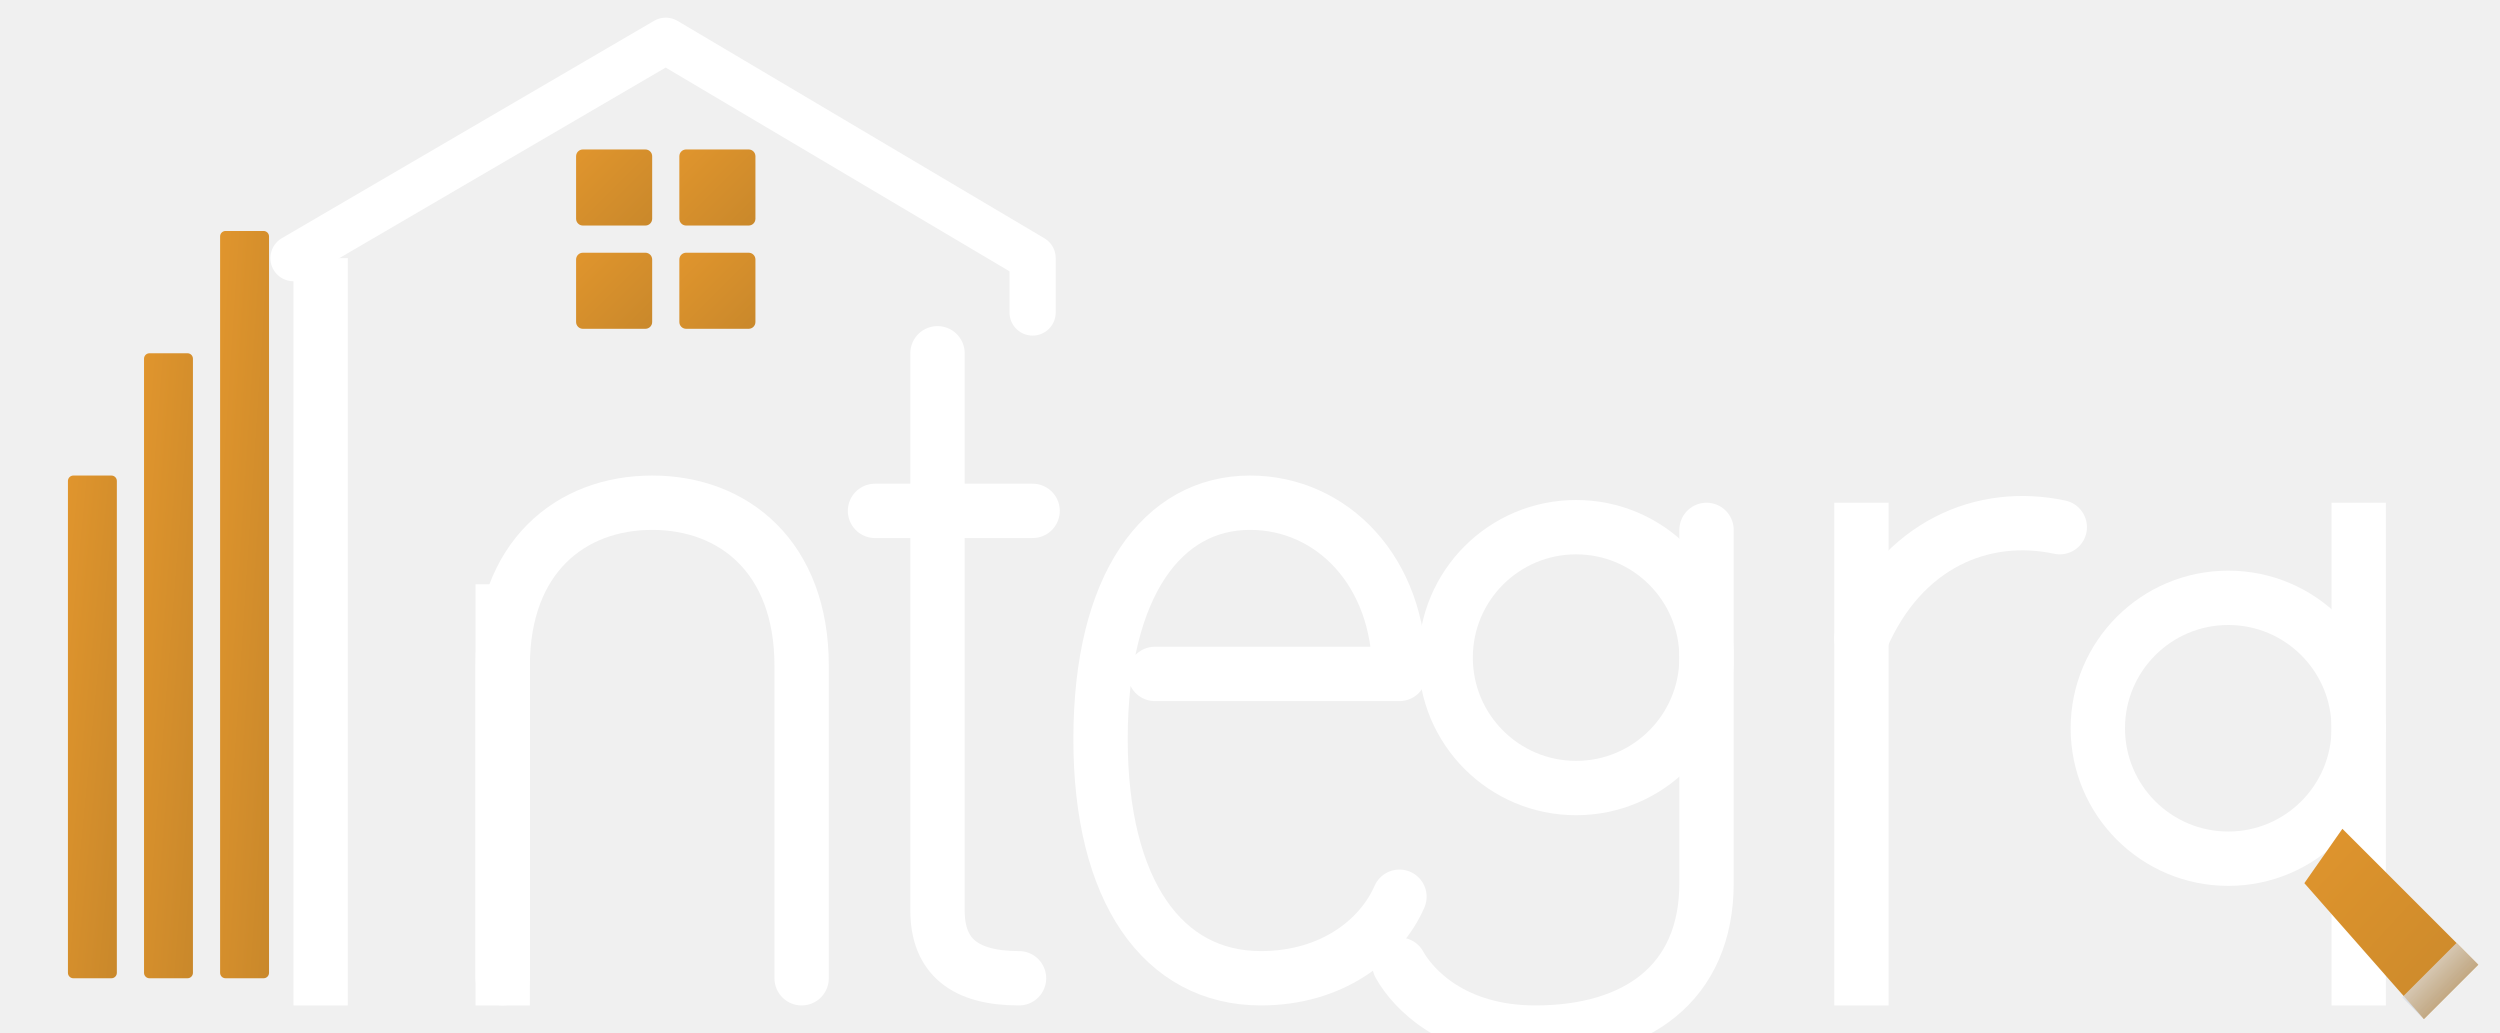
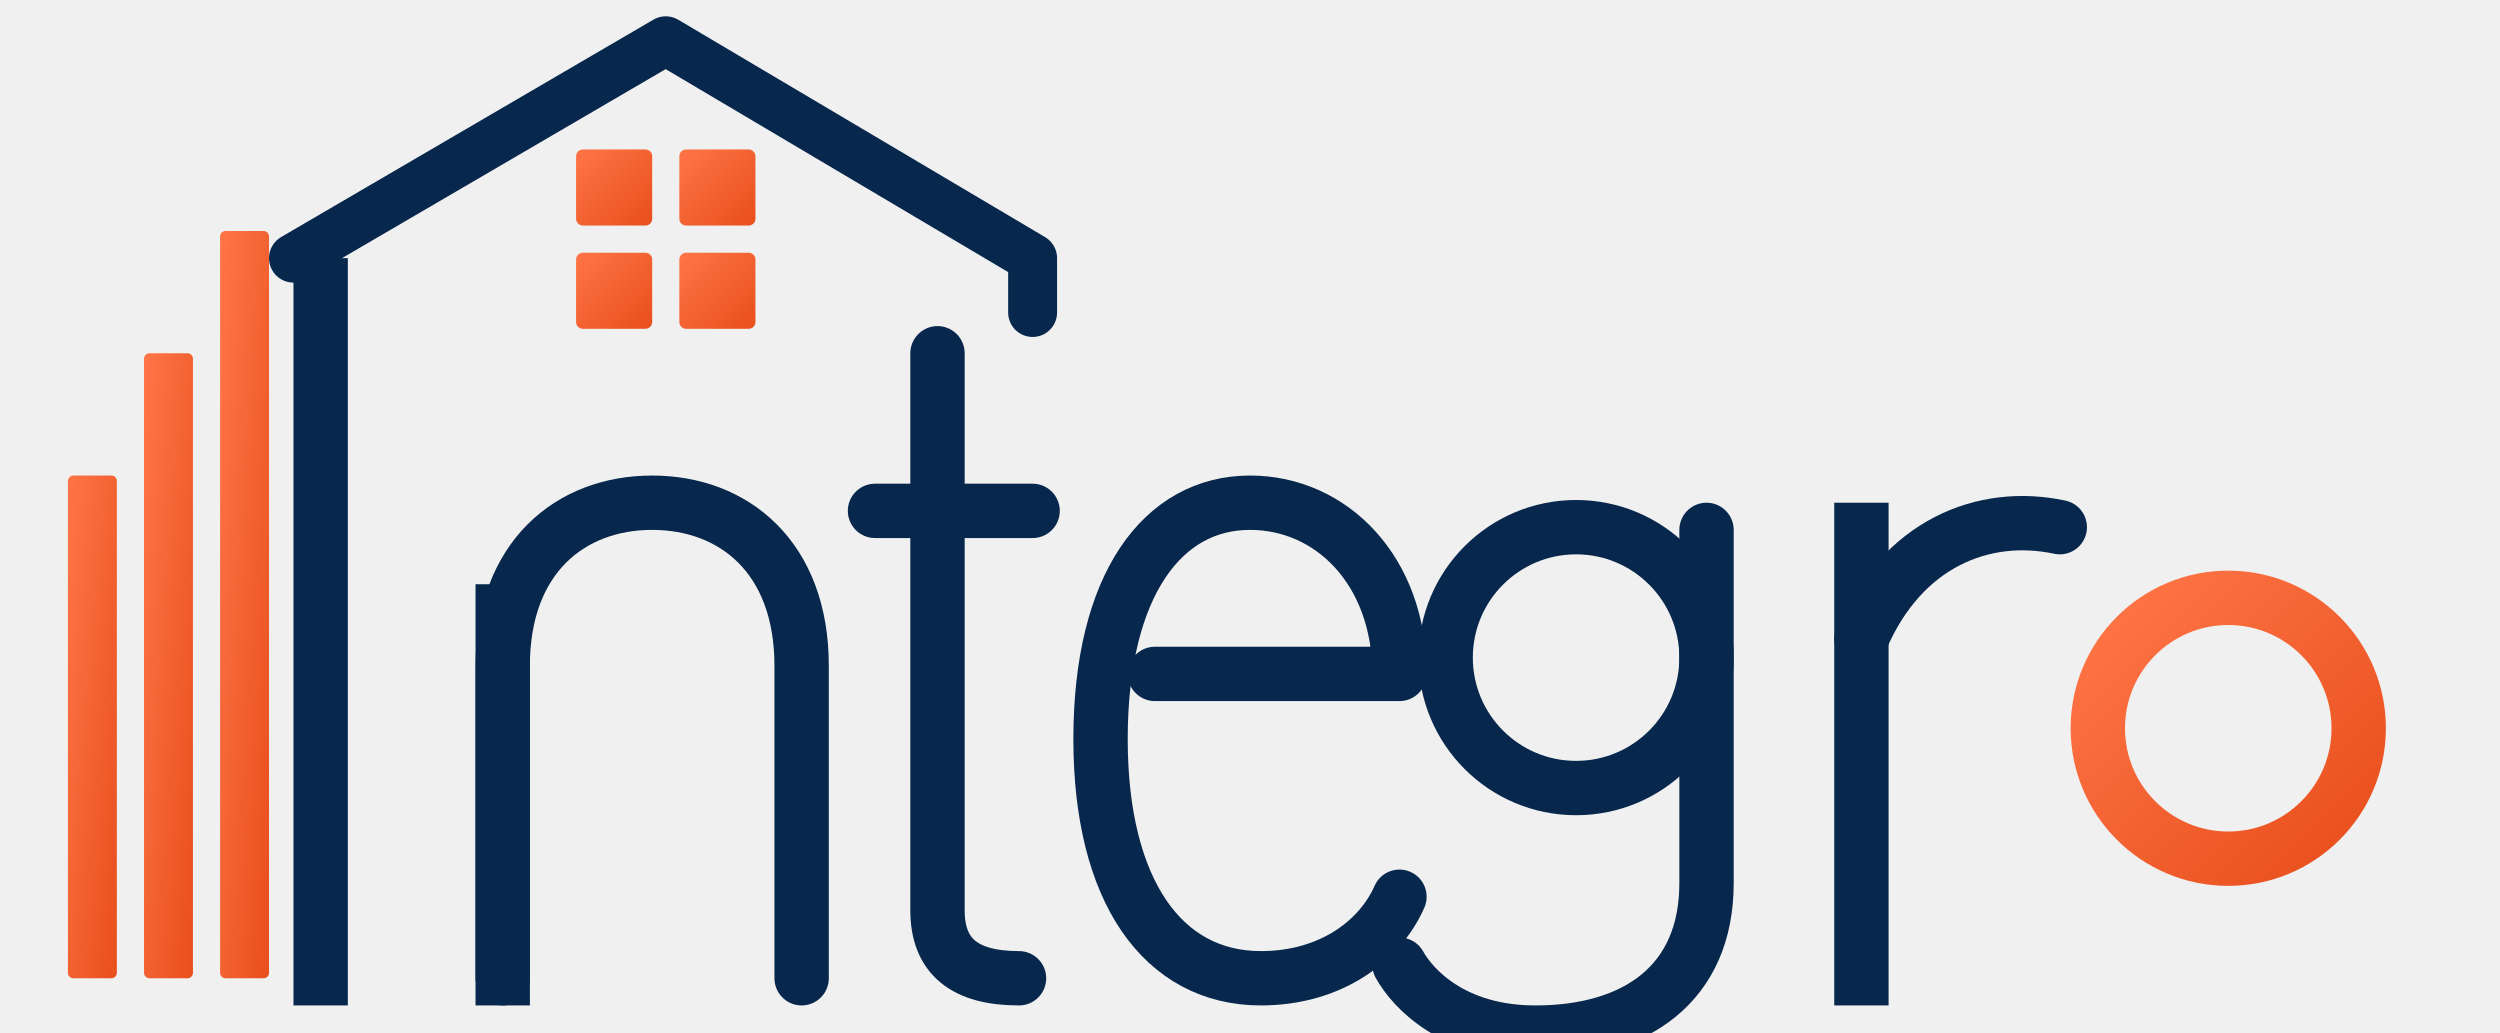
<svg xmlns="http://www.w3.org/2000/svg" viewBox="0 0 920 380" width="100%" height="100%" fill="none">
  <defs>
-     <linearGradient id="integraGoldBrand" x1="0%" y1="0%" x2="100%" y2="100%">
-       <stop offset="0%" stop-color="#E0952D" />
-       <stop offset="100%" stop-color="#C9882B" />
-     </linearGradient>
-     <linearGradient id="glint" x1="0%" y1="0%" x2="100%" y2="100%">
-       <stop offset="0%" stop-color="#ffffff" stop-opacity="0.95" />
-       <stop offset="100%" stop-color="#94a3b8" stop-opacity="0.3" />
+     <linearGradient id="integraOrangeGradient" x1="0%" y1="0%" x2="100%" y2="100%">
+       <stop offset="0%" stop-color="#FF7547" />
+       <stop offset="100%" stop-color="#E84F1C" />
    </linearGradient>
  </defs>
-   <rect x="25" y="175" width="18" height="185" rx="2" fill="url(#integraGoldBrand)" />
-   <rect x="53" y="130" width="18" height="230" rx="2" fill="url(#integraGoldBrand)" />
-   <rect x="81" y="85" width="18" height="275" rx="2" fill="url(#integraGoldBrand)" />
-   <path d="M108 95 L245 15 L380 95 L380 115" stroke="#FFFFFF" stroke-width="17" stroke-linecap="round" stroke-linejoin="round" />
-   <g fill="url(#integraGoldBrand)">
+   <rect x="25" y="175" width="18" height="185" rx="2" fill="url(#integraOrangeGradient)" />
+   <rect x="53" y="130" width="18" height="230" rx="2" fill="url(#integraOrangeGradient)" />
+   <rect x="81" y="85" width="18" height="275" rx="2" fill="url(#integraOrangeGradient)" />
+   <path d="M108 95 L245 15 L380 95 L380 115" stroke="#07274C" stroke-width="18" stroke-linecap="round" stroke-linejoin="round" />
+   <g fill="url(#integraOrangeGradient)">
    <rect x="212" y="55" width="28" height="28" rx="2.5" />
    <rect x="250" y="55" width="28" height="28" rx="2.5" />
    <rect x="212" y="93" width="28" height="28" rx="2.5" />
    <rect x="250" y="93" width="28" height="28" rx="2.5" />
  </g>
-   <path d="M118 105 V360" stroke="#FFFFFF" stroke-width="20" stroke-linecap="square" />
-   <path d="M185 360 V245 C185 205 210 185 240 185 C270 185 295 205 295 245 V360" stroke="#FFFFFF" stroke-width="20" stroke-linecap="round" stroke-linejoin="round" />
-   <path d="M185 225 V360" stroke="#FFFFFF" stroke-width="20" stroke-linecap="square" />
-   <path d="M345 130 V335 C345 352 355 360 375 360" stroke="#FFFFFF" stroke-width="20" stroke-linecap="round" stroke-linejoin="round" />
-   <path d="M322 188 H380" stroke="#FFFFFF" stroke-width="20" stroke-linecap="round" />
-   <path d="M425 248 H515 C515 210 490 185 460 185 C428 185 405 215 405 272 C405 328 428 360 464 360 C490 360 508 346 515 330" stroke="#FFFFFF" stroke-width="20" stroke-linecap="round" stroke-linejoin="round" />
-   <circle cx="580" cy="242" r="48" stroke="#FFFFFF" stroke-width="20" />
-   <path d="M628 195 V325 C628 362 602 380 565 380 C535 380 520 364 515 355" stroke="#FFFFFF" stroke-width="20" stroke-linecap="round" stroke-linejoin="round" />
-   <path d="M685 360 V195" stroke="#FFFFFF" stroke-width="20" stroke-linecap="square" />
-   <path d="M685 235 C700 200 730 188 758 194" stroke="#FFFFFF" stroke-width="20" stroke-linecap="round" />
-   <circle cx="820" cy="268" r="48" stroke="#FFFFFF" stroke-width="20" />
-   <path d="M868 195 V360" stroke="#FFFFFF" stroke-width="20" stroke-linecap="square" />
-   <polygon points="862,305 912,355 892,375 848,325" fill="url(#integraGoldBrand)" />
-   <polygon points="892,375 912,355 904,347 884,367" fill="url(#glint)" />
+   <path d="M118 105 V360" stroke="#07274C" stroke-width="20" stroke-linecap="square" />
+   <path d="M185 360 V245 C185 205 210 185 240 185 C270 185 295 205 295 245 V360" stroke="#07274C" stroke-width="20" stroke-linecap="round" stroke-linejoin="round" />
+   <path d="M185 225 V360" stroke="#07274C" stroke-width="20" stroke-linecap="square" />
+   <path d="M345 130 V335 C345 352 355 360 375 360" stroke="#07274C" stroke-width="20" stroke-linecap="round" stroke-linejoin="round" />
+   <path d="M322 188 H380" stroke="#07274C" stroke-width="20" stroke-linecap="round" />
+   <path d="M425 248 H515 C515 210 490 185 460 185 C428 185 405 215 405 272 C405 328 428 360 464 360 C490 360 508 346 515 330" stroke="#07274C" stroke-width="20" stroke-linecap="round" stroke-linejoin="round" />
+   <circle cx="580" cy="242" r="48" stroke="#07274C" stroke-width="20" />
+   <path d="M628 195 V325 C628 362 602 380 565 380 C535 380 520 364 515 355" stroke="#07274C" stroke-width="20" stroke-linecap="round" stroke-linejoin="round" />
+   <path d="M685 360 V195" stroke="#07274C" stroke-width="20" stroke-linecap="square" />
+   <path d="M685 235 C700 200 730 188 758 194" stroke="#07274C" stroke-width="20" stroke-linecap="round" />
+   <circle cx="820" cy="268" r="48" stroke="url(#integraOrangeGradient)" stroke-width="20" />
+   <path d="M868 195 V360" stroke="url(#integraOrangeGradient)" stroke-width="20" stroke-linecap="square" />
</svg>
